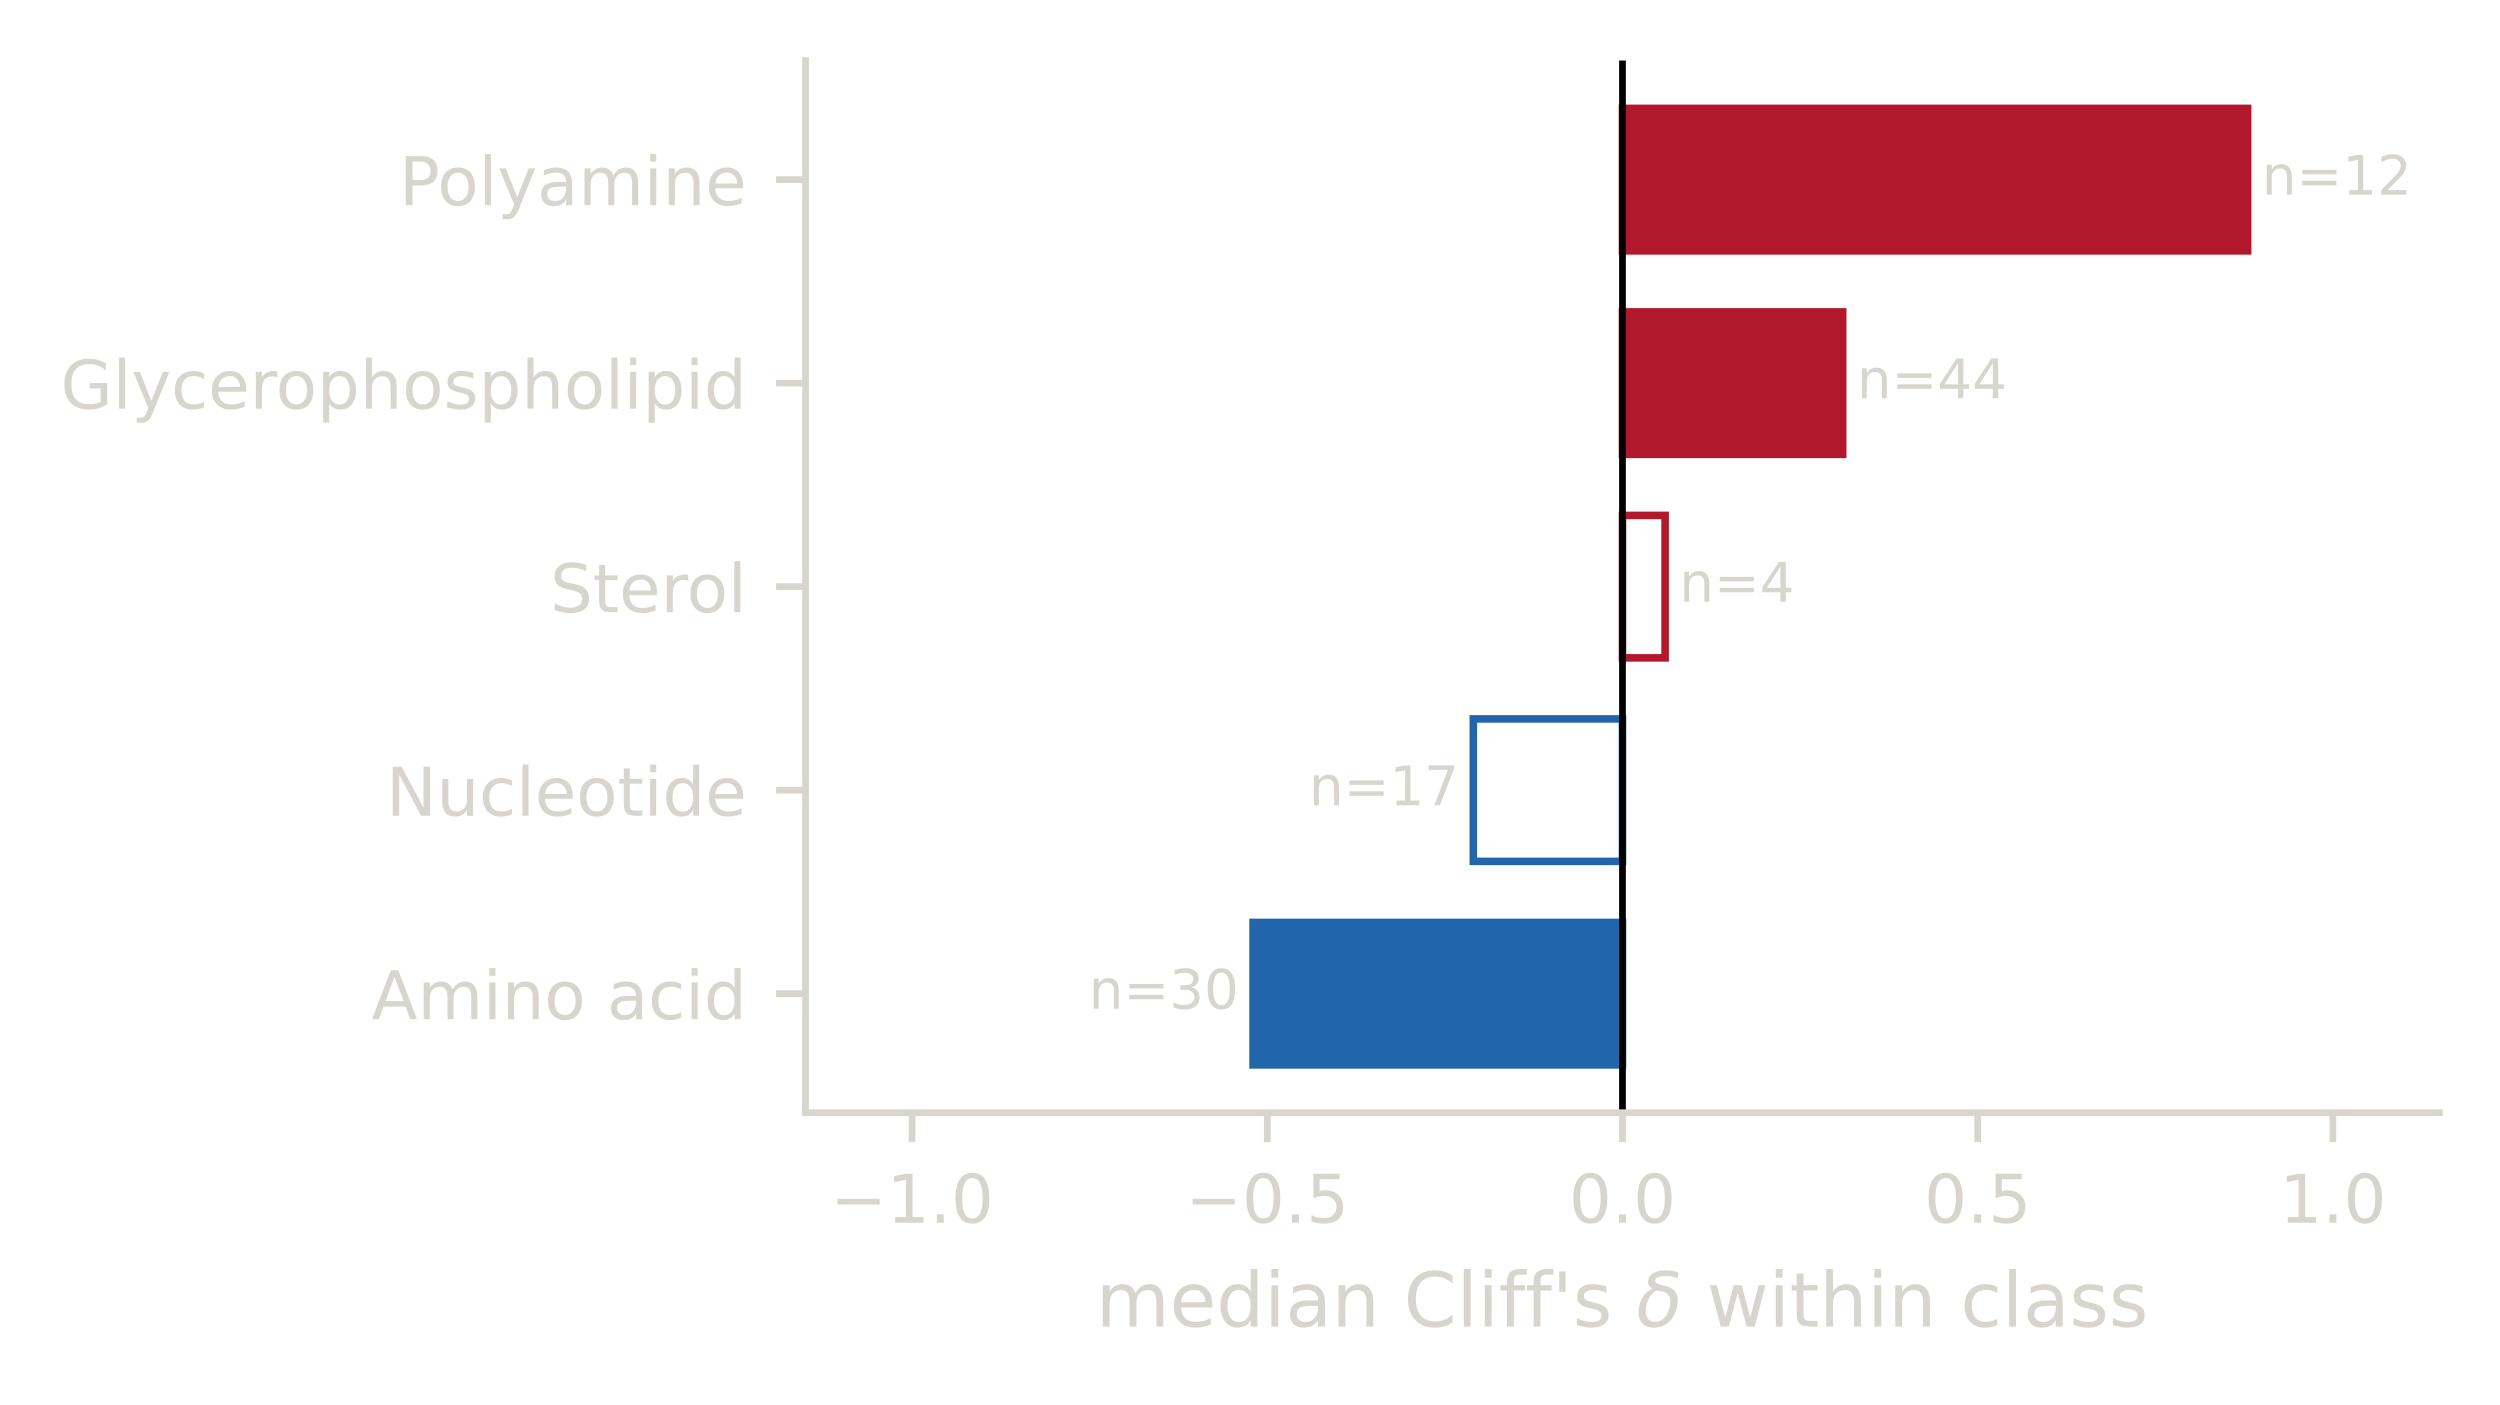
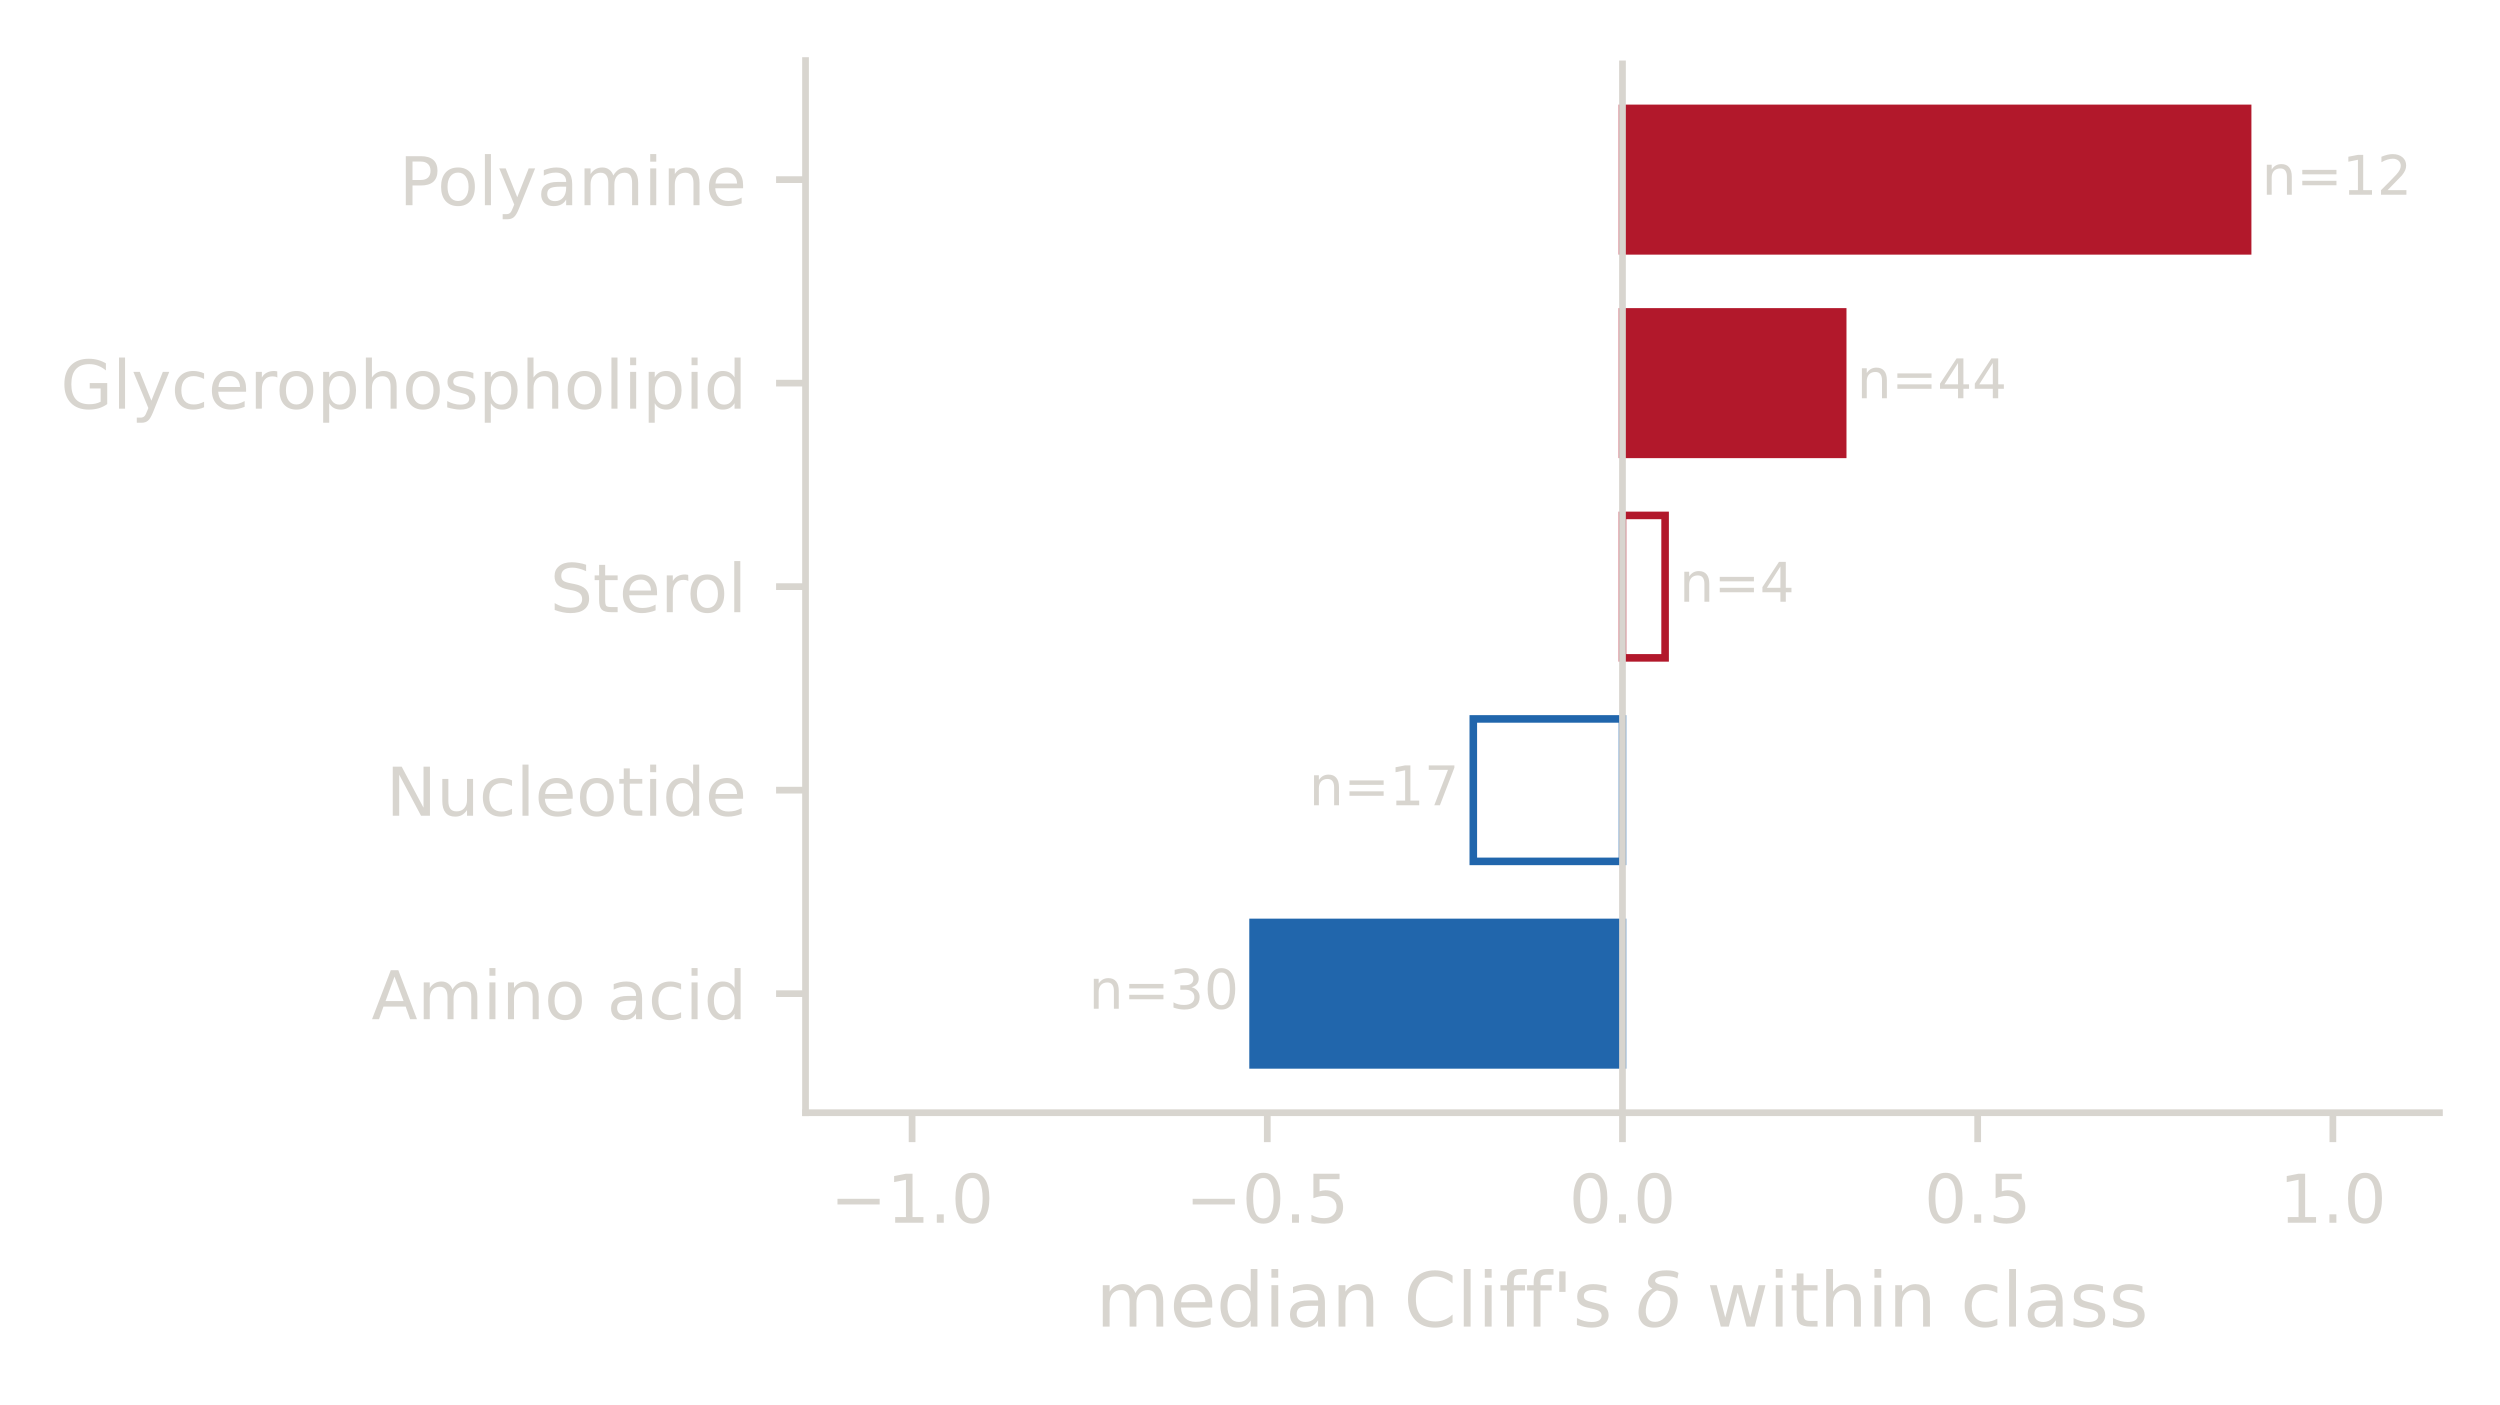
<svg xmlns="http://www.w3.org/2000/svg" xmlns:xlink="http://www.w3.org/1999/xlink" width="297.201pt" height="166.933pt" viewBox="0 0 297.201 166.933" version="1.1">
  <defs>
    <style type="text/css">*{stroke-linejoin: round; stroke-linecap: butt}</style>
  </defs>
  <g id="figure_1">
    <g id="patch_1">
      <path d="M 0 166.933  L 297.201 166.933  L 297.201 0  L 0 0  L 0 166.933  z " style="fill: none" />
    </g>
    <g id="axes_1">
      <g id="patch_2">
        <path d="M 95.761 132.28  L 290.001 132.28  L 290.001 7.2  L 95.761 7.2  L 95.761 132.28  z " style="fill: none" />
      </g>
      <g id="patch_3">
-         <path d="M 192.881 126.595  L 148.966 126.595  L 148.966 109.659  L 192.881 109.659  z " clip-path="url(#p0296118357)" style="fill: #2166ac; stroke: #2166ac; stroke-width: 0.9; stroke-linejoin: miter" />
+         <path d="M 192.881 126.595  L 148.966 126.595  L 148.966 109.659  L 192.881 109.659  z " clip-path="url(#p8454338711)" style="fill: #2166ac; stroke: #2166ac; stroke-width: 0.9; stroke-linejoin: miter" />
      </g>
      <g id="patch_4">
-         <path d="M 192.881 102.401  L 175.146 102.401  L 175.146 85.466  L 192.881 85.466  L 192.881 102.401  z " clip-path="url(#p0296118357)" style="fill: none; stroke: #2166ac; stroke-width: 0.9; stroke-linejoin: miter" />
+         <path d="M 192.881 102.401  L 175.146 102.401  L 175.146 85.466  L 192.881 85.466  L 192.881 102.401  z " clip-path="url(#p8454338711)" style="fill: none; stroke: #2166ac; stroke-width: 0.9; stroke-linejoin: miter" />
      </g>
      <g id="patch_5">
-         <path d="M 192.881 78.208  L 197.948 78.208  L 197.948 61.272  L 192.881 61.272  L 192.881 78.208  z " clip-path="url(#p0296118357)" style="fill: none; stroke: #b2182b; stroke-width: 0.9; stroke-linejoin: miter" />
+         <path d="M 192.881 78.208  L 197.948 78.208  L 197.948 61.272  L 192.881 61.272  L 192.881 78.208  z " clip-path="url(#p8454338711)" style="fill: none; stroke: #b2182b; stroke-width: 0.9; stroke-linejoin: miter" />
      </g>
      <g id="patch_6">
-         <path d="M 192.881 54.014  L 219.061 54.014  L 219.061 37.079  L 192.881 37.079  z " clip-path="url(#p0296118357)" style="fill: #b2182b; stroke: #b2182b; stroke-width: 0.9; stroke-linejoin: miter" />
+         <path d="M 192.881 54.014  L 219.061 54.014  L 219.061 37.079  L 192.881 37.079  z " clip-path="url(#p8454338711)" style="fill: #b2182b; stroke: #b2182b; stroke-width: 0.9; stroke-linejoin: miter" />
      </g>
      <g id="patch_7">
-         <path d="M 192.881 29.821  L 267.199 29.821  L 267.199 12.885  L 192.881 12.885  z " clip-path="url(#p0296118357)" style="fill: #b2182b; stroke: #b2182b; stroke-width: 0.9; stroke-linejoin: miter" />
+         <path d="M 192.881 29.821  L 267.199 29.821  L 267.199 12.885  L 192.881 12.885  z " clip-path="url(#p8454338711)" style="fill: #b2182b; stroke: #b2182b; stroke-width: 0.9; stroke-linejoin: miter" />
      </g>
      <g id="matplotlib.axis_1">
        <g id="xtick_1">
          <g id="line2d_1">
            <defs>
-               <path id="m5e95088ad6" d="M 0 0  L 0 3.5  " style="stroke: #d8d5cf; stroke-width: 0.8" />
+               <path id="m550e166913" d="M 0 0  L 0 3.5  " style="stroke: #d8d5cf; stroke-width: 0.8" />
            </defs>
            <g>
-               <use xlink:href="#m5e95088ad6" x="108.429" y="132.28" style="fill: #d8d5cf; stroke: #d8d5cf; stroke-width: 0.8" />
+               <use xlink:href="#m550e166913" x="108.429" y="132.28" style="fill: #d8d5cf; stroke: #d8d5cf; stroke-width: 0.8" />
            </g>
          </g>
          <g id="text_1">
            <text style="font-size: 8px; font-family: 'DejaVu Sans', 'Bitstream Vera Sans', 'Computer Modern Sans Serif', 'Lucida Grande', 'Verdana', 'Geneva', 'Lucid', 'Arial', 'Helvetica', 'Avant Garde', sans-serif; text-anchor: middle; fill: #d8d5cf" x="108.429" y="145.359" transform="rotate(-0 108.4291 145.3587)">−1.0</text>
          </g>
        </g>
        <g id="xtick_2">
          <g id="line2d_2">
            <g>
-               <use xlink:href="#m5e95088ad6" x="150.655" y="132.28" style="fill: #d8d5cf; stroke: #d8d5cf; stroke-width: 0.8" />
+               <use xlink:href="#m550e166913" x="150.655" y="132.28" style="fill: #d8d5cf; stroke: #d8d5cf; stroke-width: 0.8" />
            </g>
          </g>
          <g id="text_2">
            <text style="font-size: 8px; font-family: 'DejaVu Sans', 'Bitstream Vera Sans', 'Computer Modern Sans Serif', 'Lucida Grande', 'Verdana', 'Geneva', 'Lucid', 'Arial', 'Helvetica', 'Avant Garde', sans-serif; text-anchor: middle; fill: #d8d5cf" x="150.655" y="145.359" transform="rotate(-0 150.6552 145.3587)">−0.5</text>
          </g>
        </g>
        <g id="xtick_3">
          <g id="line2d_3">
            <g>
-               <use xlink:href="#m5e95088ad6" x="192.881" y="132.28" style="fill: #d8d5cf; stroke: #d8d5cf; stroke-width: 0.8" />
+               <use xlink:href="#m550e166913" x="192.881" y="132.28" style="fill: #d8d5cf; stroke: #d8d5cf; stroke-width: 0.8" />
            </g>
          </g>
          <g id="text_3">
            <text style="font-size: 8px; font-family: 'DejaVu Sans', 'Bitstream Vera Sans', 'Computer Modern Sans Serif', 'Lucida Grande', 'Verdana', 'Geneva', 'Lucid', 'Arial', 'Helvetica', 'Avant Garde', sans-serif; text-anchor: middle; fill: #d8d5cf" x="192.881" y="145.359" transform="rotate(-0 192.8812 145.3587)">0.0</text>
          </g>
        </g>
        <g id="xtick_4">
          <g id="line2d_4">
            <g>
-               <use xlink:href="#m5e95088ad6" x="235.107" y="132.28" style="fill: #d8d5cf; stroke: #d8d5cf; stroke-width: 0.8" />
+               <use xlink:href="#m550e166913" x="235.107" y="132.28" style="fill: #d8d5cf; stroke: #d8d5cf; stroke-width: 0.8" />
            </g>
          </g>
          <g id="text_4">
            <text style="font-size: 8px; font-family: 'DejaVu Sans', 'Bitstream Vera Sans', 'Computer Modern Sans Serif', 'Lucida Grande', 'Verdana', 'Geneva', 'Lucid', 'Arial', 'Helvetica', 'Avant Garde', sans-serif; text-anchor: middle; fill: #d8d5cf" x="235.107" y="145.359" transform="rotate(-0 235.1073 145.3587)">0.5</text>
          </g>
        </g>
        <g id="xtick_5">
          <g id="line2d_5">
            <g>
-               <use xlink:href="#m5e95088ad6" x="277.333" y="132.28" style="fill: #d8d5cf; stroke: #d8d5cf; stroke-width: 0.8" />
+               <use xlink:href="#m550e166913" x="277.333" y="132.28" style="fill: #d8d5cf; stroke: #d8d5cf; stroke-width: 0.8" />
            </g>
          </g>
          <g id="text_5">
            <text style="font-size: 8px; font-family: 'DejaVu Sans', 'Bitstream Vera Sans', 'Computer Modern Sans Serif', 'Lucida Grande', 'Verdana', 'Geneva', 'Lucid', 'Arial', 'Helvetica', 'Avant Garde', sans-serif; text-anchor: middle; fill: #d8d5cf" x="277.333" y="145.359" transform="rotate(-0 277.3334 145.3587)">1.0</text>
          </g>
        </g>
        <g id="text_6">
          <g style="fill: #d8d5cf" transform="translate(130.2862 157.8611)">
            <text>
              <tspan x="0" y="-0.156" style="font-size: 9px; font-family: 'DejaVu Sans'; fill: #d8d5cf">m</tspan>
              <tspan x="8.767" y="-0.156" style="font-size: 9px; font-family: 'DejaVu Sans'; fill: #d8d5cf">e</tspan>
              <tspan x="14.304" y="-0.156" style="font-size: 9px; font-family: 'DejaVu Sans'; fill: #d8d5cf">d</tspan>
              <tspan x="20.017" y="-0.156" style="font-size: 9px; font-family: 'DejaVu Sans'; fill: #d8d5cf">i</tspan>
              <tspan x="22.518" y="-0.156" style="font-size: 9px; font-family: 'DejaVu Sans'; fill: #d8d5cf">a</tspan>
              <tspan x="28.033" y="-0.156" style="font-size: 9px; font-family: 'DejaVu Sans'; fill: #d8d5cf">n</tspan>
              <tspan x="33.737" y="-0.156" style="font-size: 9px; font-family: 'DejaVu Sans'; fill: #d8d5cf"> </tspan>
              <tspan x="36.598" y="-0.156" style="font-size: 9px; font-family: 'DejaVu Sans'; fill: #d8d5cf">C</tspan>
              <tspan x="42.882" y="-0.156" style="font-size: 9px; font-family: 'DejaVu Sans'; fill: #d8d5cf">l</tspan>
              <tspan x="45.382" y="-0.156" style="font-size: 9px; font-family: 'DejaVu Sans'; fill: #d8d5cf">i</tspan>
              <tspan x="47.883" y="-0.156" style="font-size: 9px; font-family: 'DejaVu Sans'; fill: #d8d5cf">f</tspan>
              <tspan x="51.051" y="-0.156" style="font-size: 9px; font-family: 'DejaVu Sans'; fill: #d8d5cf">f</tspan>
              <tspan x="54.22" y="-0.156" style="font-size: 9px; font-family: 'DejaVu Sans'; fill: #d8d5cf">'</tspan>
              <tspan x="56.694" y="-0.156" style="font-size: 9px; font-family: 'DejaVu Sans'; fill: #d8d5cf">s</tspan>
              <tspan x="61.383" y="-0.156" style="font-size: 9px; font-family: 'DejaVu Sans'; fill: #d8d5cf"> </tspan>
              <tspan x="69.75" y="-0.156" style="font-size: 9px; font-family: 'DejaVu Sans'; fill: #d8d5cf"> </tspan>
              <tspan x="72.611" y="-0.156" style="font-size: 9px; font-family: 'DejaVu Sans'; fill: #d8d5cf">w</tspan>
              <tspan x="79.972" y="-0.156" style="font-size: 9px; font-family: 'DejaVu Sans'; fill: #d8d5cf">i</tspan>
              <tspan x="82.472" y="-0.156" style="font-size: 9px; font-family: 'DejaVu Sans'; fill: #d8d5cf">t</tspan>
              <tspan x="86.001" y="-0.156" style="font-size: 9px; font-family: 'DejaVu Sans'; fill: #d8d5cf">h</tspan>
              <tspan x="91.705" y="-0.156" style="font-size: 9px; font-family: 'DejaVu Sans'; fill: #d8d5cf">i</tspan>
              <tspan x="94.206" y="-0.156" style="font-size: 9px; font-family: 'DejaVu Sans'; fill: #d8d5cf">n</tspan>
              <tspan x="99.91" y="-0.156" style="font-size: 9px; font-family: 'DejaVu Sans'; fill: #d8d5cf"> </tspan>
              <tspan x="102.771" y="-0.156" style="font-size: 9px; font-family: 'DejaVu Sans'; fill: #d8d5cf">c</tspan>
              <tspan x="107.719" y="-0.156" style="font-size: 9px; font-family: 'DejaVu Sans'; fill: #d8d5cf">l</tspan>
              <tspan x="110.219" y="-0.156" style="font-size: 9px; font-family: 'DejaVu Sans'; fill: #d8d5cf">a</tspan>
              <tspan x="115.734" y="-0.156" style="font-size: 9px; font-family: 'DejaVu Sans'; fill: #d8d5cf">s</tspan>
              <tspan x="120.423" y="-0.156" style="font-size: 9px; font-family: 'DejaVu Sans'; fill: #d8d5cf">s</tspan>
              <tspan x="64.244" y="-0.156" style="font-style: oblique; font-size: 9px; font-family: 'DejaVu Sans'; fill: #d8d5cf">δ</tspan>
            </text>
          </g>
        </g>
      </g>
      <g id="matplotlib.axis_2">
        <g id="ytick_1">
          <g id="line2d_6">
            <defs>
-               <path id="m4f1f5713c8" d="M 0 0  L -3.5 0  " style="stroke: #d8d5cf; stroke-width: 0.8" />
+               <path id="m71812f1266" d="M 0 0  L -3.5 0  " style="stroke: #d8d5cf; stroke-width: 0.8" />
            </defs>
            <g>
-               <use xlink:href="#m4f1f5713c8" x="95.761" y="118.127" style="fill: #d8d5cf; stroke: #d8d5cf; stroke-width: 0.8" />
+               <use xlink:href="#m71812f1266" x="95.761" y="118.127" style="fill: #d8d5cf; stroke: #d8d5cf; stroke-width: 0.8" />
            </g>
          </g>
          <g id="text_7">
            <text style="font-size: 8px; font-family: 'DejaVu Sans', 'Bitstream Vera Sans', 'Computer Modern Sans Serif', 'Lucida Grande', 'Verdana', 'Geneva', 'Lucid', 'Arial', 'Helvetica', 'Avant Garde', sans-serif; text-anchor: end; fill: #d8d5cf" x="88.761" y="121.166" transform="rotate(-0 88.76125 121.1662)">Amino acid</text>
          </g>
        </g>
        <g id="ytick_2">
          <g id="line2d_7">
            <g>
-               <use xlink:href="#m4f1f5713c8" x="95.761" y="93.933" style="fill: #d8d5cf; stroke: #d8d5cf; stroke-width: 0.8" />
+               <use xlink:href="#m71812f1266" x="95.761" y="93.933" style="fill: #d8d5cf; stroke: #d8d5cf; stroke-width: 0.8" />
            </g>
          </g>
          <g id="text_8">
            <text style="font-size: 8px; font-family: 'DejaVu Sans', 'Bitstream Vera Sans', 'Computer Modern Sans Serif', 'Lucida Grande', 'Verdana', 'Geneva', 'Lucid', 'Arial', 'Helvetica', 'Avant Garde', sans-serif; text-anchor: end; fill: #d8d5cf" x="88.761" y="96.973" transform="rotate(-0 88.76125 96.9728)">Nucleotide</text>
          </g>
        </g>
        <g id="ytick_3">
          <g id="line2d_8">
            <g>
-               <use xlink:href="#m4f1f5713c8" x="95.761" y="69.74" style="fill: #d8d5cf; stroke: #d8d5cf; stroke-width: 0.8" />
+               <use xlink:href="#m71812f1266" x="95.761" y="69.74" style="fill: #d8d5cf; stroke: #d8d5cf; stroke-width: 0.8" />
            </g>
          </g>
          <g id="text_9">
            <text style="font-size: 8px; font-family: 'DejaVu Sans', 'Bitstream Vera Sans', 'Computer Modern Sans Serif', 'Lucida Grande', 'Verdana', 'Geneva', 'Lucid', 'Arial', 'Helvetica', 'Avant Garde', sans-serif; text-anchor: end; fill: #d8d5cf" x="88.761" y="72.779" transform="rotate(-0 88.76125 72.77938)">Sterol</text>
          </g>
        </g>
        <g id="ytick_4">
          <g id="line2d_9">
            <g>
-               <use xlink:href="#m4f1f5713c8" x="95.761" y="45.547" style="fill: #d8d5cf; stroke: #d8d5cf; stroke-width: 0.8" />
+               <use xlink:href="#m71812f1266" x="95.761" y="45.547" style="fill: #d8d5cf; stroke: #d8d5cf; stroke-width: 0.8" />
            </g>
          </g>
          <g id="text_10">
            <text style="font-size: 8px; font-family: 'DejaVu Sans', 'Bitstream Vera Sans', 'Computer Modern Sans Serif', 'Lucida Grande', 'Verdana', 'Geneva', 'Lucid', 'Arial', 'Helvetica', 'Avant Garde', sans-serif; text-anchor: end; fill: #d8d5cf" x="88.761" y="48.586" transform="rotate(-0 88.76125 48.58595)">Glycerophospholipid</text>
          </g>
        </g>
        <g id="ytick_5">
          <g id="line2d_10">
            <g>
-               <use xlink:href="#m4f1f5713c8" x="95.761" y="21.353" style="fill: #d8d5cf; stroke: #d8d5cf; stroke-width: 0.8" />
+               <use xlink:href="#m71812f1266" x="95.761" y="21.353" style="fill: #d8d5cf; stroke: #d8d5cf; stroke-width: 0.8" />
            </g>
          </g>
          <g id="text_11">
            <text style="font-size: 8px; font-family: 'DejaVu Sans', 'Bitstream Vera Sans', 'Computer Modern Sans Serif', 'Lucida Grande', 'Verdana', 'Geneva', 'Lucid', 'Arial', 'Helvetica', 'Avant Garde', sans-serif; text-anchor: end; fill: #d8d5cf" x="88.761" y="24.393" transform="rotate(-0 88.76125 24.39253)">Polyamine</text>
          </g>
        </g>
      </g>
      <g id="line2d_11">
-         <path d="M 192.881 132.28  L 192.881 7.2  " clip-path="url(#p0296118357)" style="fill: none; stroke: #000000; stroke-width: 0.8; stroke-linecap: square" />
+         <path d="M 192.881 132.28  L 192.881 7.2  " clip-path="url(#p8454338711)" style="fill: none; stroke: #d8d5cf; stroke-width: 0.8; stroke-linecap: square" />
      </g>
      <g id="patch_8">
        <path d="M 95.761 132.28  L 95.761 7.2  " style="fill: none; stroke: #d8d5cf; stroke-width: 0.8; stroke-linejoin: miter; stroke-linecap: square" />
      </g>
      <g id="patch_9">
        <path d="M 95.761 132.28  L 290.001 132.28  " style="fill: none; stroke: #d8d5cf; stroke-width: 0.8; stroke-linejoin: miter; stroke-linecap: square" />
      </g>
      <g id="text_12">
        <text style="font-size: 6.5px; font-family: 'DejaVu Sans', 'Bitstream Vera Sans', 'Computer Modern Sans Serif', 'Lucida Grande', 'Verdana', 'Geneva', 'Lucid', 'Arial', 'Helvetica', 'Avant Garde', sans-serif; text-anchor: end; fill: #d8d5cf" x="147.277" y="119.92" transform="rotate(-0 147.2771 119.9204)">n=30</text>
      </g>
      <g id="text_13">
        <text style="font-size: 6.5px; font-family: 'DejaVu Sans', 'Bitstream Vera Sans', 'Computer Modern Sans Serif', 'Lucida Grande', 'Verdana', 'Geneva', 'Lucid', 'Arial', 'Helvetica', 'Avant Garde', sans-serif; text-anchor: end; fill: #d8d5cf" x="173.457" y="95.727" transform="rotate(-0 173.4572 95.72702)">n=17</text>
      </g>
      <g id="text_14">
        <text style="font-size: 6.5px; font-family: 'DejaVu Sans', 'Bitstream Vera Sans', 'Computer Modern Sans Serif', 'Lucida Grande', 'Verdana', 'Geneva', 'Lucid', 'Arial', 'Helvetica', 'Avant Garde', sans-serif; text-anchor: start; fill: #d8d5cf" x="199.637" y="71.534" transform="rotate(-0 199.6374 71.53359)">n=4</text>
      </g>
      <g id="text_15">
        <text style="font-size: 6.5px; font-family: 'DejaVu Sans', 'Bitstream Vera Sans', 'Computer Modern Sans Serif', 'Lucida Grande', 'Verdana', 'Geneva', 'Lucid', 'Arial', 'Helvetica', 'Avant Garde', sans-serif; text-anchor: start; fill: #d8d5cf" x="220.75" y="47.34" transform="rotate(-0 220.7505 47.34017)">n=44</text>
      </g>
      <g id="text_16">
        <text style="font-size: 6.5px; font-family: 'DejaVu Sans', 'Bitstream Vera Sans', 'Computer Modern Sans Serif', 'Lucida Grande', 'Verdana', 'Geneva', 'Lucid', 'Arial', 'Helvetica', 'Avant Garde', sans-serif; text-anchor: start; fill: #d8d5cf" x="268.888" y="23.147" transform="rotate(-0 268.8882 23.14675)">n=12</text>
      </g>
    </g>
  </g>
  <defs>
-     <clipPath id="p0296118357">
+     <clipPath id="p8454338711">
      <rect x="95.761" y="7.2" width="194.24" height="125.08" />
    </clipPath>
  </defs>
</svg>
